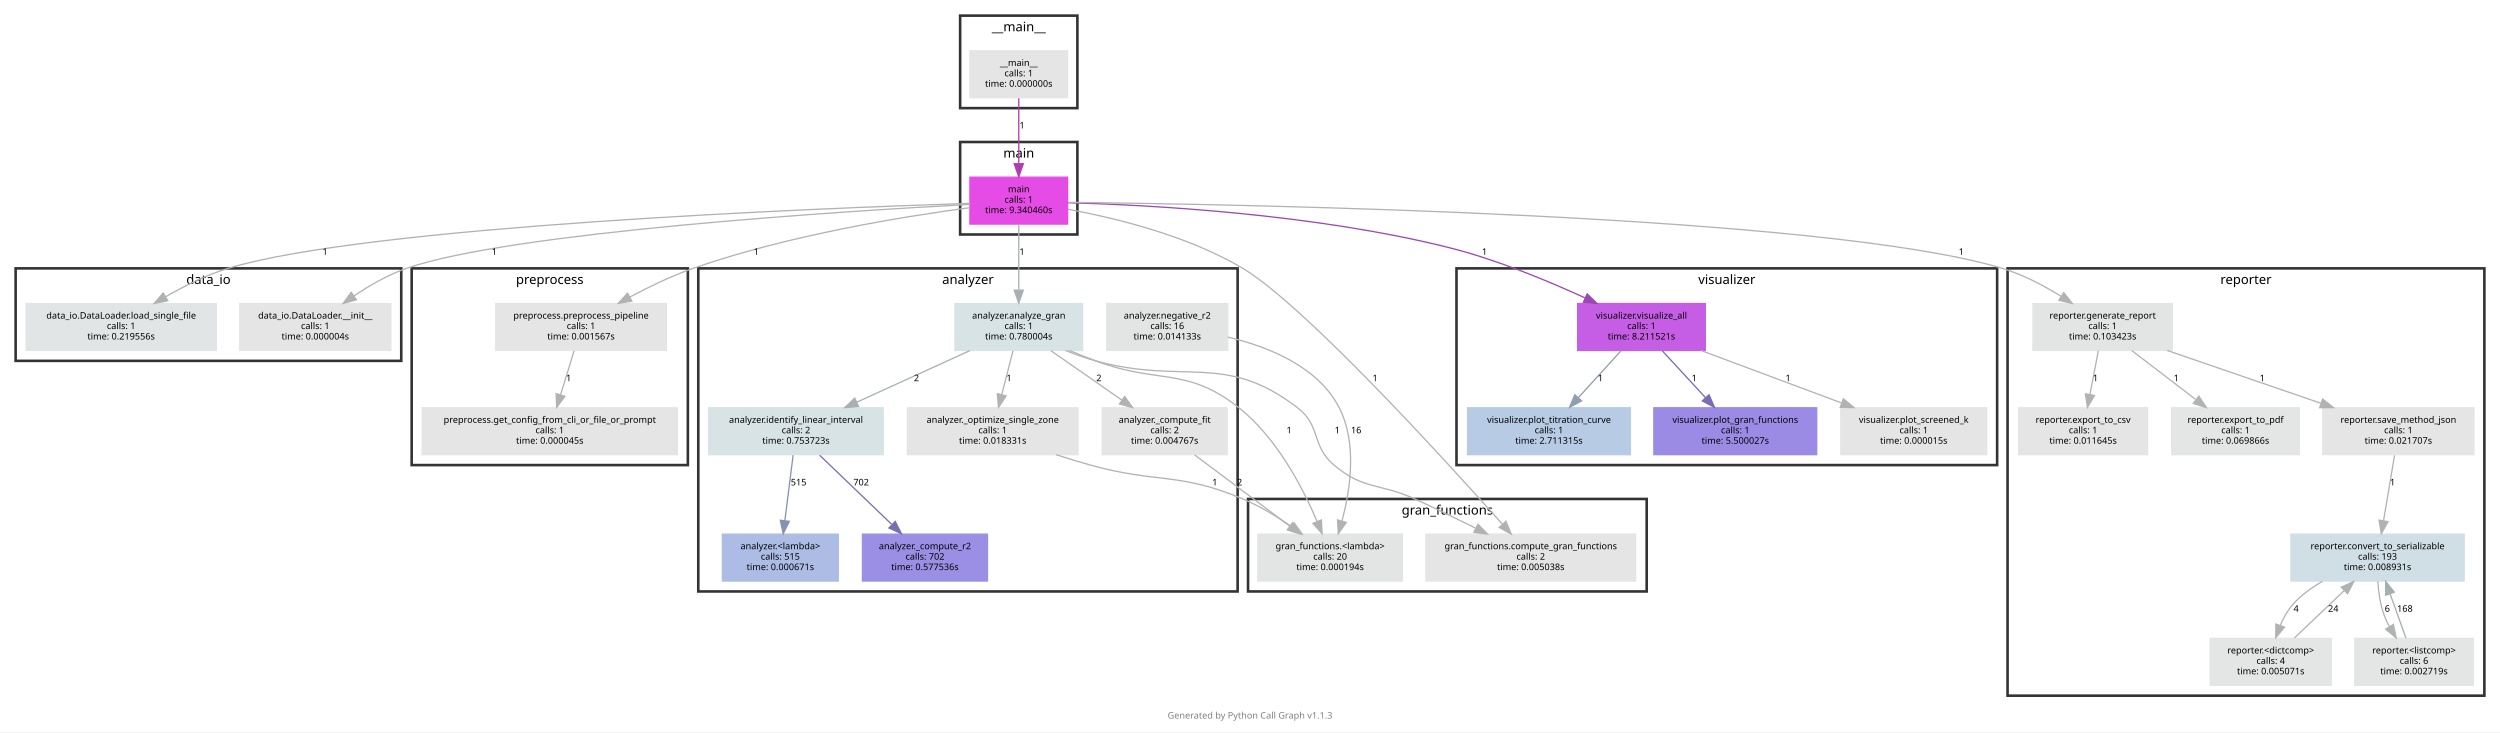
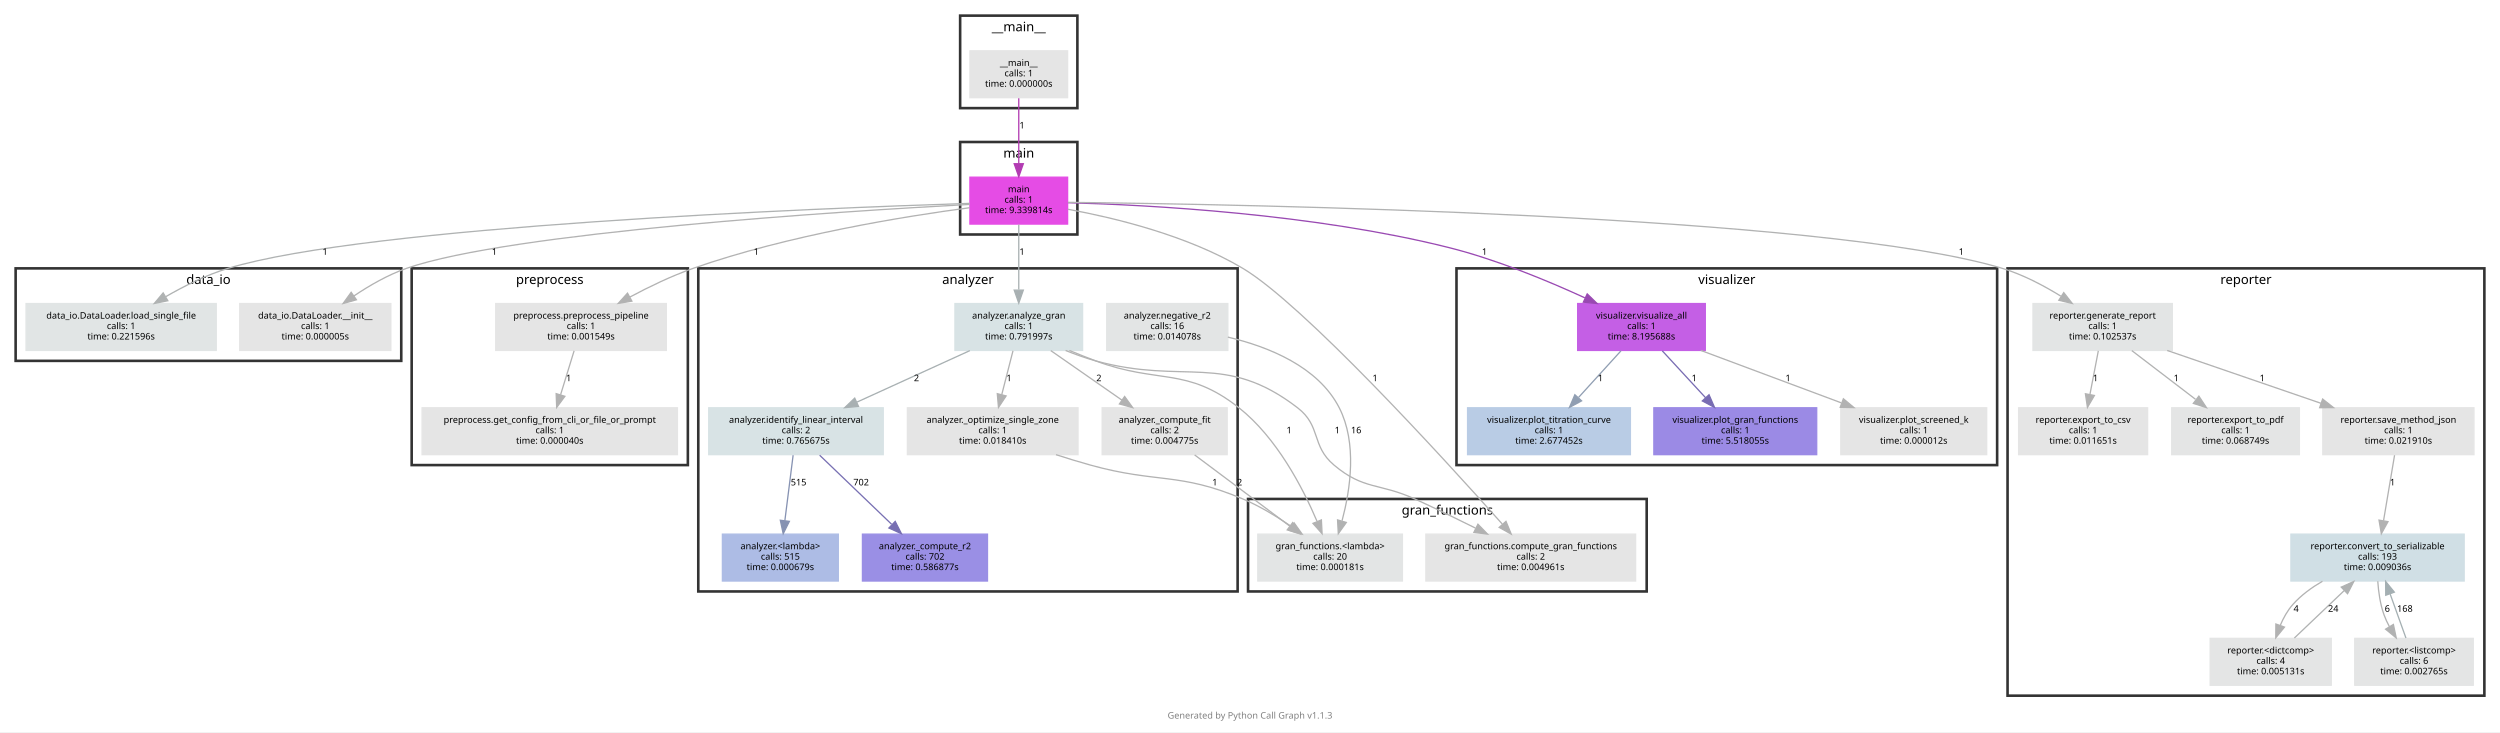
<svg xmlns="http://www.w3.org/2000/svg" width="1919pt" height="562pt" viewBox="0.00 0.00 1919.00 562.00">
  <g id="graph0" class="graph" transform="scale(1 1) rotate(0) translate(4 558)">
    <polygon fill="white" stroke="transparent" points="-4,4 -4,-558 1915,-558 1915,4 -4,4" />
    <text text-anchor="middle" x="955.5" y="-6.4" font-family="Verdana" font-size="7.00" fill="#000000" fill-opacity="0.498">Generated by Python Call Graph v1.1.3</text>
    <g id="clust1" class="cluster">
      <polygon fill="none" stroke="#000000" stroke-width="2" stroke-opacity="0.8" points="733,-475 733,-546 823,-546 823,-475 733,-475" />
      <text text-anchor="middle" x="778" y="-534" font-family="Verdana" font-size="10.00">__main__</text>
    </g>
    <g id="clust2" class="cluster">
      <polygon fill="none" stroke="#000000" stroke-width="2" stroke-opacity="0.8" points="733,-378 733,-449 823,-449 823,-378 733,-378" />
      <text text-anchor="middle" x="778" y="-437" font-family="Verdana" font-size="10.00">main</text>
    </g>
    <g id="clust3" class="cluster">
      <polygon fill="none" stroke="#000000" stroke-width="2" stroke-opacity="0.8" points="8,-281 8,-352 304,-352 304,-281 8,-281" />
      <text text-anchor="middle" x="156" y="-340" font-family="Verdana" font-size="10.00">data_io</text>
    </g>
    <g id="clust4" class="cluster">
      <polygon fill="none" stroke="#000000" stroke-width="2" stroke-opacity="0.8" points="312,-201 312,-352 524,-352 524,-201 312,-201" />
      <text text-anchor="middle" x="418" y="-340" font-family="Verdana" font-size="10.00">preprocess</text>
    </g>
    <g id="clust5" class="cluster">
      <polygon fill="none" stroke="#000000" stroke-width="2" stroke-opacity="0.8" points="954,-104 954,-175 1260,-175 1260,-104 954,-104" />
      <text text-anchor="middle" x="1107" y="-163" font-family="Verdana" font-size="10.00">gran_functions</text>
    </g>
    <g id="clust6" class="cluster">
      <polygon fill="none" stroke="#000000" stroke-width="2" stroke-opacity="0.8" points="532,-104 532,-352 946,-352 946,-104 532,-104" />
      <text text-anchor="middle" x="739" y="-340" font-family="Verdana" font-size="10.00">analyzer</text>
    </g>
    <g id="clust7" class="cluster">
      <polygon fill="none" stroke="#000000" stroke-width="2" stroke-opacity="0.8" points="1114,-201 1114,-352 1529,-352 1529,-201 1114,-201" />
      <text text-anchor="middle" x="1321.5" y="-340" font-family="Verdana" font-size="10.00">visualizer</text>
    </g>
    <g id="clust8" class="cluster">
      <polygon fill="none" stroke="#000000" stroke-width="2" stroke-opacity="0.8" points="1537,-24 1537,-352 1903,-352 1903,-24 1537,-24" />
      <text text-anchor="middle" x="1720" y="-340" font-family="Verdana" font-size="10.00">reporter</text>
    </g>
    <g id="node1" class="node">
      <polygon fill="#e5e5e5" stroke="#e5e5e5" points="815.5,-519 740.5,-519 740.5,-483 815.5,-483 815.5,-519" />
      <text text-anchor="middle" x="778" y="-507.4" font-family="Verdana" font-size="7.00" fill="#000000">__main__</text>
      <text text-anchor="middle" x="778" y="-499.4" font-family="Verdana" font-size="7.00" fill="#000000">calls: 1</text>
      <text text-anchor="middle" x="778" y="-491.4" font-family="Verdana" font-size="7.00" fill="#000000">time: 0.000000s</text>
    </g>
    <g id="node2" class="node">
      <polygon fill="#e54ce5" stroke="#e54ce5" points="815.5,-422 740.5,-422 740.5,-386 815.5,-386 815.5,-422" />
      <text text-anchor="middle" x="778" y="-410.4" font-family="Verdana" font-size="7.00" fill="#000000">main</text>
      <text text-anchor="middle" x="778" y="-402.4" font-family="Verdana" font-size="7.00" fill="#000000">calls: 1</text>
-       <text text-anchor="middle" x="778" y="-394.4" font-family="Verdana" font-size="7.00" fill="#000000">time: 9.340460s</text>
+       <text text-anchor="middle" x="778" y="-394.4" font-family="Verdana" font-size="7.00" fill="#000000">time: 9.339814s</text>
    </g>
    <g id="edge1" class="edge">
      <path fill="none" stroke="#b23bb2" d="M778,-482.58C778,-468.65 778,-448.86 778,-432.76" />
      <polygon fill="#b23bb2" stroke="#b23bb2" points="781.5,-432.31 778,-422.31 774.5,-432.31 781.5,-432.31" />
      <text text-anchor="middle" x="780.5" y="-459.4" font-family="Verdana" font-size="7.00" fill="#000000">1</text>
    </g>
    <g id="node3" class="node">
      <polygon fill="#e5e5e5" stroke="#e5e5e5" points="296,-325 180,-325 180,-289 296,-289 296,-325" />
      <text text-anchor="middle" x="238" y="-313.4" font-family="Verdana" font-size="7.00" fill="#000000">data_io.DataLoader.__init__</text>
      <text text-anchor="middle" x="238" y="-305.4" font-family="Verdana" font-size="7.00" fill="#000000">calls: 1</text>
-       <text text-anchor="middle" x="238" y="-297.4" font-family="Verdana" font-size="7.00" fill="#000000">time: 0.000004s</text>
+       <text text-anchor="middle" x="238" y="-297.4" font-family="Verdana" font-size="7.00" fill="#000000">time: 0.000005s</text>
    </g>
    <g id="edge2" class="edge">
      <path fill="none" stroke="#b2b2b2" d="M740.35,-401.1C643.53,-395.87 387.85,-379.76 308,-352 293.82,-347.07 279.54,-338.82 267.61,-330.79" />
      <polygon fill="#b2b2b2" stroke="#b2b2b2" points="269.57,-327.89 259.37,-325.03 265.56,-333.63 269.57,-327.89" />
      <text text-anchor="middle" x="375.5" y="-362.4" font-family="Verdana" font-size="7.00" fill="#000000">1</text>
    </g>
    <g id="node4" class="node">
      <polygon fill="#e1e5e5" stroke="#e1e5e5" points="162,-325 16,-325 16,-289 162,-289 162,-325" />
      <text text-anchor="middle" x="89" y="-313.4" font-family="Verdana" font-size="7.00" fill="#000000">data_io.DataLoader.load_single_file</text>
      <text text-anchor="middle" x="89" y="-305.4" font-family="Verdana" font-size="7.00" fill="#000000">calls: 1</text>
-       <text text-anchor="middle" x="89" y="-297.4" font-family="Verdana" font-size="7.00" fill="#000000">time: 0.219556s</text>
+       <text text-anchor="middle" x="89" y="-297.4" font-family="Verdana" font-size="7.00" fill="#000000">time: 0.221596s</text>
    </g>
    <g id="edge3" class="edge">
      <path fill="none" stroke="#afb2b2" d="M740.28,-401.9C624.97,-398.2 278.4,-384.58 171,-352 154.51,-347 137.53,-338.53 123.33,-330.35" />
      <polygon fill="#afb2b2" stroke="#afb2b2" points="124.82,-327.16 114.43,-325.05 121.24,-333.17 124.82,-327.16" />
      <text text-anchor="middle" x="245.5" y="-362.4" font-family="Verdana" font-size="7.00" fill="#000000">1</text>
    </g>
    <g id="node5" class="node">
      <polygon fill="#e5e5e5" stroke="#e5e5e5" points="507.5,-325 376.5,-325 376.5,-289 507.5,-289 507.5,-325" />
      <text text-anchor="middle" x="442" y="-313.4" font-family="Verdana" font-size="7.00" fill="#000000">preprocess.preprocess_pipeline</text>
      <text text-anchor="middle" x="442" y="-305.4" font-family="Verdana" font-size="7.00" fill="#000000">calls: 1</text>
-       <text text-anchor="middle" x="442" y="-297.4" font-family="Verdana" font-size="7.00" fill="#000000">time: 0.001567s</text>
+       <text text-anchor="middle" x="442" y="-297.4" font-family="Verdana" font-size="7.00" fill="#000000">time: 0.001549s</text>
    </g>
    <g id="edge4" class="edge">
      <path fill="none" stroke="#b2b2b2" d="M740.3,-398.56C690.61,-391.97 600.95,-377.56 528,-352 511.49,-346.21 494.15,-337.83 479.4,-329.94" />
      <polygon fill="#b2b2b2" stroke="#b2b2b2" points="481.03,-326.84 470.58,-325.11 477.67,-332.98 481.03,-326.84" />
      <text text-anchor="middle" x="576.5" y="-362.4" font-family="Verdana" font-size="7.00" fill="#000000">1</text>
    </g>
    <g id="node7" class="node">
      <polygon fill="#e5e5e5" stroke="#e5e5e5" points="1251.5,-148 1090.5,-148 1090.5,-112 1251.5,-112 1251.5,-148" />
      <text text-anchor="middle" x="1171" y="-136.4" font-family="Verdana" font-size="7.00" fill="#000000">gran_functions.compute_gran_functions</text>
      <text text-anchor="middle" x="1171" y="-128.4" font-family="Verdana" font-size="7.00" fill="#000000">calls: 2</text>
-       <text text-anchor="middle" x="1171" y="-120.4" font-family="Verdana" font-size="7.00" fill="#000000">time: 0.005038s</text>
+       <text text-anchor="middle" x="1171" y="-120.4" font-family="Verdana" font-size="7.00" fill="#000000">time: 0.004961s</text>
    </g>
    <g id="edge5" class="edge">
      <path fill="none" stroke="#b2b2b2" d="M815.73,-397.37C852.1,-390.7 907.71,-377.17 950,-352 996.14,-324.54 1103.03,-207.45 1149.16,-155.73" />
      <polygon fill="#b2b2b2" stroke="#b2b2b2" points="1151.99,-157.81 1156.02,-148.01 1146.76,-153.16 1151.99,-157.81" />
      <text text-anchor="middle" x="1051.5" y="-265.4" font-family="Verdana" font-size="7.00" fill="#000000">1</text>
    </g>
    <g id="node9" class="node">
      <polygon fill="#d8e3e5" stroke="#d8e3e5" points="827,-325 729,-325 729,-289 827,-289 827,-325" />
      <text text-anchor="middle" x="778" y="-313.4" font-family="Verdana" font-size="7.00" fill="#000000">analyzer.analyze_gran</text>
      <text text-anchor="middle" x="778" y="-305.4" font-family="Verdana" font-size="7.00" fill="#000000">calls: 1</text>
-       <text text-anchor="middle" x="778" y="-297.4" font-family="Verdana" font-size="7.00" fill="#000000">time: 0.780004s</text>
+       <text text-anchor="middle" x="778" y="-297.4" font-family="Verdana" font-size="7.00" fill="#000000">time: 0.791997s</text>
    </g>
    <g id="edge6" class="edge">
      <path fill="none" stroke="#a8b0b2" d="M778,-385.58C778,-371.65 778,-351.86 778,-335.76" />
      <polygon fill="#a8b0b2" stroke="#a8b0b2" points="781.5,-335.31 778,-325.31 774.5,-335.31 781.5,-335.31" />
      <text text-anchor="middle" x="780.5" y="-362.4" font-family="Verdana" font-size="7.00" fill="#000000">1</text>
    </g>
    <g id="node16" class="node">
-       <polygon fill="#c55ee5" stroke="#c55ee5" points="1305,-325 1207,-325 1207,-289 1305,-289 1305,-325" />
+       <polygon fill="#c45fe5" stroke="#c45fe5" points="1305,-325 1207,-325 1207,-289 1305,-289 1305,-325" />
      <text text-anchor="middle" x="1256" y="-313.4" font-family="Verdana" font-size="7.00" fill="#000000">visualizer.visualize_all</text>
      <text text-anchor="middle" x="1256" y="-305.4" font-family="Verdana" font-size="7.00" fill="#000000">calls: 1</text>
-       <text text-anchor="middle" x="1256" y="-297.4" font-family="Verdana" font-size="7.00" fill="#000000">time: 8.211521s</text>
+       <text text-anchor="middle" x="1256" y="-297.4" font-family="Verdana" font-size="7.00" fill="#000000">time: 8.195688s</text>
    </g>
    <g id="edge7" class="edge">
      <path fill="none" stroke="#9949b2" d="M815.71,-402.41C877.63,-400.68 1004.33,-393.97 1108,-368 1144.37,-358.89 1183.6,-342.67 1212.54,-329.38" />
      <polygon fill="#9949b2" stroke="#9949b2" points="1214.35,-332.4 1221.93,-325.01 1211.39,-326.06 1214.35,-332.4" />
      <text text-anchor="middle" x="1135.5" y="-362.4" font-family="Verdana" font-size="7.00" fill="#000000">1</text>
    </g>
    <g id="node20" class="node">
      <polygon fill="#e3e5e5" stroke="#e3e5e5" points="1663.5,-325 1556.5,-325 1556.5,-289 1663.5,-289 1663.5,-325" />
      <text text-anchor="middle" x="1610" y="-313.4" font-family="Verdana" font-size="7.00" fill="#000000">reporter.generate_report</text>
      <text text-anchor="middle" x="1610" y="-305.4" font-family="Verdana" font-size="7.00" fill="#000000">calls: 1</text>
-       <text text-anchor="middle" x="1610" y="-297.4" font-family="Verdana" font-size="7.00" fill="#000000">time: 0.103423s</text>
+       <text text-anchor="middle" x="1610" y="-297.4" font-family="Verdana" font-size="7.00" fill="#000000">time: 0.102537s</text>
    </g>
    <g id="edge8" class="edge">
      <path fill="none" stroke="#b1b2b2" d="M815.73,-402.68C948.94,-401.2 1396.55,-393.21 1533,-352 1548.69,-347.26 1564.64,-338.86 1577.93,-330.66" />
      <polygon fill="#b1b2b2" stroke="#b1b2b2" points="1580.13,-333.4 1586.66,-325.06 1576.36,-327.51 1580.13,-333.4" />
      <text text-anchor="middle" x="1501.5" y="-362.4" font-family="Verdana" font-size="7.00" fill="#000000">1</text>
    </g>
    <g id="node6" class="node">
      <polygon fill="#e5e5e5" stroke="#e5e5e5" points="516,-245 320,-245 320,-209 516,-209 516,-245" />
      <text text-anchor="middle" x="418" y="-233.4" font-family="Verdana" font-size="7.00" fill="#000000">preprocess.get_config_from_cli_or_file_or_prompt</text>
      <text text-anchor="middle" x="418" y="-225.4" font-family="Verdana" font-size="7.00" fill="#000000">calls: 1</text>
-       <text text-anchor="middle" x="418" y="-217.4" font-family="Verdana" font-size="7.00" fill="#000000">time: 0.000045s</text>
+       <text text-anchor="middle" x="418" y="-217.4" font-family="Verdana" font-size="7.00" fill="#000000">time: 0.000040s</text>
    </g>
    <g id="edge9" class="edge">
      <path fill="none" stroke="#b2b2b2" d="M436.67,-288.69C433.63,-278.79 429.74,-266.16 426.31,-254.99" />
      <polygon fill="#b2b2b2" stroke="#b2b2b2" points="429.6,-253.79 423.31,-245.26 422.91,-255.85 429.6,-253.79" />
      <text text-anchor="middle" x="432.5" y="-265.4" font-family="Verdana" font-size="7.00" fill="#000000">1</text>
    </g>
    <g id="node8" class="node">
      <polygon fill="#e3e5e5" stroke="#e3e5e5" points="1072.5,-148 961.5,-148 961.5,-112 1072.5,-112 1072.5,-148" />
      <text text-anchor="middle" x="1017" y="-136.4" font-family="Verdana" font-size="7.00" fill="#000000">gran_functions.&lt;lambda&gt;</text>
      <text text-anchor="middle" x="1017" y="-128.4" font-family="Verdana" font-size="7.00" fill="#000000">calls: 20</text>
-       <text text-anchor="middle" x="1017" y="-120.4" font-family="Verdana" font-size="7.00" fill="#000000">time: 0.000194s</text>
+       <text text-anchor="middle" x="1017" y="-120.4" font-family="Verdana" font-size="7.00" fill="#000000">time: 0.000181s</text>
    </g>
    <g id="edge10" class="edge">
      <path fill="none" stroke="#b2b2b2" d="M813.97,-288.98C821.45,-285.95 829.38,-283.1 837,-281 905.19,-262.24 935.94,-288.11 992,-245 1010.37,-230.87 1002.28,-215.94 1020,-201 1042.84,-181.74 1054.82,-187.4 1082,-175 1097.31,-168.01 1113.88,-159.96 1128.53,-152.66" />
      <polygon fill="#b2b2b2" stroke="#b2b2b2" points="1130.47,-155.61 1137.85,-148 1127.34,-149.35 1130.47,-155.61" />
      <text text-anchor="middle" x="1022.5" y="-225.4" font-family="Verdana" font-size="7.00" fill="#000000">1</text>
    </g>
    <g id="edge14" class="edge">
      <path fill="none" stroke="#b2b2b2" d="M816.85,-288.99C823.53,-286.22 830.44,-283.46 837,-281 885.17,-262.95 906.62,-276.87 947,-245 975.97,-222.13 995.95,-183.73 1006.93,-157.89" />
      <polygon fill="#b2b2b2" stroke="#b2b2b2" points="1010.3,-158.91 1010.83,-148.33 1003.81,-156.27 1010.3,-158.91" />
      <text text-anchor="middle" x="985.5" y="-225.4" font-family="Verdana" font-size="7.00" fill="#000000">1</text>
    </g>
    <g id="node10" class="node">
      <polygon fill="#d8e3e5" stroke="#d8e3e5" points="674,-245 540,-245 540,-209 674,-209 674,-245" />
      <text text-anchor="middle" x="607" y="-233.4" font-family="Verdana" font-size="7.00" fill="#000000">analyzer.identify_linear_interval</text>
      <text text-anchor="middle" x="607" y="-225.4" font-family="Verdana" font-size="7.00" fill="#000000">calls: 2</text>
-       <text text-anchor="middle" x="607" y="-217.4" font-family="Verdana" font-size="7.00" fill="#000000">time: 0.753723s</text>
+       <text text-anchor="middle" x="607" y="-217.4" font-family="Verdana" font-size="7.00" fill="#000000">time: 0.765675s</text>
    </g>
    <g id="edge11" class="edge">
      <path fill="none" stroke="#a8b0b2" d="M740.47,-288.88C714.97,-277.25 681.05,-261.78 653.78,-249.34" />
      <polygon fill="#a8b0b2" stroke="#a8b0b2" points="654.99,-246.04 644.44,-245.08 652.08,-252.41 654.99,-246.04" />
      <text text-anchor="middle" x="699.5" y="-265.4" font-family="Verdana" font-size="7.00" fill="#000000">2</text>
    </g>
    <g id="node13" class="node">
      <polygon fill="#e5e5e5" stroke="#e5e5e5" points="938,-245 842,-245 842,-209 938,-209 938,-245" />
      <text text-anchor="middle" x="890" y="-233.4" font-family="Verdana" font-size="7.00" fill="#000000">analyzer._compute_fit</text>
      <text text-anchor="middle" x="890" y="-225.4" font-family="Verdana" font-size="7.00" fill="#000000">calls: 2</text>
-       <text text-anchor="middle" x="890" y="-217.4" font-family="Verdana" font-size="7.00" fill="#000000">time: 0.004767s</text>
+       <text text-anchor="middle" x="890" y="-217.4" font-family="Verdana" font-size="7.00" fill="#000000">time: 0.004775s</text>
    </g>
    <g id="edge12" class="edge">
      <path fill="none" stroke="#b2b2b2" d="M802.58,-288.88C818.63,-277.71 839.76,-262.99 857.24,-250.82" />
      <polygon fill="#b2b2b2" stroke="#b2b2b2" points="859.27,-253.66 865.48,-245.08 855.27,-247.92 859.27,-253.66" />
      <text text-anchor="middle" x="839.5" y="-265.4" font-family="Verdana" font-size="7.00" fill="#000000">2</text>
    </g>
    <g id="node14" class="node">
      <polygon fill="#e5e5e5" stroke="#e5e5e5" points="823.5,-245 692.5,-245 692.5,-209 823.5,-209 823.5,-245" />
      <text text-anchor="middle" x="758" y="-233.4" font-family="Verdana" font-size="7.00" fill="#000000">analyzer._optimize_single_zone</text>
      <text text-anchor="middle" x="758" y="-225.4" font-family="Verdana" font-size="7.00" fill="#000000">calls: 1</text>
-       <text text-anchor="middle" x="758" y="-217.4" font-family="Verdana" font-size="7.00" fill="#000000">time: 0.018331s</text>
+       <text text-anchor="middle" x="758" y="-217.4" font-family="Verdana" font-size="7.00" fill="#000000">time: 0.018410s</text>
    </g>
    <g id="edge13" class="edge">
      <path fill="none" stroke="#b2b2b2" d="M773.56,-288.69C771.02,-278.79 767.79,-266.16 764.92,-254.99" />
      <polygon fill="#b2b2b2" stroke="#b2b2b2" points="768.3,-254.08 762.43,-245.26 761.52,-255.82 768.3,-254.08" />
      <text text-anchor="middle" x="770.5" y="-265.4" font-family="Verdana" font-size="7.00" fill="#000000">1</text>
    </g>
    <g id="node11" class="node">
      <polygon fill="#9a8fe5" stroke="#9a8fe5" points="754,-148 658,-148 658,-112 754,-112 754,-148" />
      <text text-anchor="middle" x="706" y="-136.4" font-family="Verdana" font-size="7.00" fill="#000000">analyzer._compute_r2</text>
      <text text-anchor="middle" x="706" y="-128.4" font-family="Verdana" font-size="7.00" fill="#000000">calls: 702</text>
-       <text text-anchor="middle" x="706" y="-120.4" font-family="Verdana" font-size="7.00" fill="#000000">time: 0.577536s</text>
+       <text text-anchor="middle" x="706" y="-120.4" font-family="Verdana" font-size="7.00" fill="#000000">time: 0.586877s</text>
    </g>
    <g id="edge15" class="edge">
      <path fill="none" stroke="#776fb2" d="M625.16,-208.58C640.65,-193.71 663.1,-172.17 680.41,-155.56" />
      <polygon fill="#776fb2" stroke="#776fb2" points="683.16,-157.76 687.96,-148.31 678.32,-152.71 683.16,-157.76" />
      <text text-anchor="middle" x="657" y="-185.4" font-family="Verdana" font-size="7.00" fill="#000000">702</text>
    </g>
    <g id="node12" class="node">
      <polygon fill="#adbce5" stroke="#adbce5" points="639.5,-148 550.5,-148 550.5,-112 639.5,-112 639.5,-148" />
      <text text-anchor="middle" x="595" y="-136.4" font-family="Verdana" font-size="7.00" fill="#000000">analyzer.&lt;lambda&gt;</text>
      <text text-anchor="middle" x="595" y="-128.4" font-family="Verdana" font-size="7.00" fill="#000000">calls: 515</text>
-       <text text-anchor="middle" x="595" y="-120.4" font-family="Verdana" font-size="7.00" fill="#000000">time: 0.000671s</text>
+       <text text-anchor="middle" x="595" y="-120.4" font-family="Verdana" font-size="7.00" fill="#000000">time: 0.000679s</text>
    </g>
    <g id="edge16" class="edge">
      <path fill="none" stroke="#8692b2" d="M604.8,-208.58C603.02,-194.51 600.49,-174.48 598.45,-158.29" />
      <polygon fill="#8692b2" stroke="#8692b2" points="601.91,-157.8 597.19,-148.31 594.97,-158.67 601.91,-157.8" />
      <text text-anchor="middle" x="609" y="-185.4" font-family="Verdana" font-size="7.00" fill="#000000">515</text>
    </g>
    <g id="edge17" class="edge">
      <path fill="none" stroke="#b2b2b2" d="M913,-208.8C933.41,-193.53 963.4,-171.1 985.93,-154.24" />
      <polygon fill="#b2b2b2" stroke="#b2b2b2" points="988.26,-156.87 994.17,-148.08 984.07,-151.26 988.26,-156.87" />
      <text text-anchor="middle" x="947.5" y="-185.4" font-family="Verdana" font-size="7.00" fill="#000000">2</text>
    </g>
    <g id="edge19" class="edge">
      <path fill="none" stroke="#b2b2b2" d="M806.59,-208.99C815.34,-206.17 824.4,-203.38 833,-201 884.34,-186.78 900.93,-195.74 950,-175 962.85,-169.57 975.9,-161.65 987.03,-154.02" />
      <polygon fill="#b2b2b2" stroke="#b2b2b2" points="989.37,-156.65 995.51,-148.02 985.32,-150.94 989.37,-156.65" />
      <text text-anchor="middle" x="928.5" y="-185.4" font-family="Verdana" font-size="7.00" fill="#000000">1</text>
    </g>
    <g id="node15" class="node">
      <polygon fill="#e3e5e5" stroke="#e3e5e5" points="938.5,-325 845.5,-325 845.5,-289 938.5,-289 938.5,-325" />
      <text text-anchor="middle" x="892" y="-313.4" font-family="Verdana" font-size="7.00" fill="#000000">analyzer.negative_r2</text>
      <text text-anchor="middle" x="892" y="-305.4" font-family="Verdana" font-size="7.00" fill="#000000">calls: 16</text>
-       <text text-anchor="middle" x="892" y="-297.4" font-family="Verdana" font-size="7.00" fill="#000000">time: 0.014133s</text>
+       <text text-anchor="middle" x="892" y="-297.4" font-family="Verdana" font-size="7.00" fill="#000000">time: 0.014078s</text>
    </g>
    <g id="edge18" class="edge">
      <path fill="none" stroke="#b1b2b2" d="M938.5,-299.24C969.67,-291.87 1007.85,-276.58 1024,-245 1037.84,-217.93 1032.59,-182.4 1026.16,-158.25" />
      <polygon fill="#b1b2b2" stroke="#b1b2b2" points="1029.43,-156.96 1023.28,-148.34 1022.71,-158.92 1029.43,-156.96" />
      <text text-anchor="middle" x="1037" y="-225.4" font-family="Verdana" font-size="7.00" fill="#000000">16</text>
    </g>
    <g id="node17" class="node">
-       <polygon fill="#b8cbe5" stroke="#b8cbe5" points="1247.5,-245 1122.5,-245 1122.5,-209 1247.5,-209 1247.5,-245" />
+       <polygon fill="#b9cce5" stroke="#b9cce5" points="1247.5,-245 1122.5,-245 1122.5,-209 1247.5,-209 1247.5,-245" />
      <text text-anchor="middle" x="1185" y="-233.4" font-family="Verdana" font-size="7.00" fill="#000000">visualizer.plot_titration_curve</text>
      <text text-anchor="middle" x="1185" y="-225.4" font-family="Verdana" font-size="7.00" fill="#000000">calls: 1</text>
-       <text text-anchor="middle" x="1185" y="-217.4" font-family="Verdana" font-size="7.00" fill="#000000">time: 2.711315s</text>
+       <text text-anchor="middle" x="1185" y="-217.4" font-family="Verdana" font-size="7.00" fill="#000000">time: 2.677452s</text>
    </g>
    <g id="edge20" class="edge">
-       <path fill="none" stroke="#8f9eb2" d="M1240.24,-288.69C1230.68,-278.19 1218.32,-264.61 1207.72,-252.96" />
-       <polygon fill="#8f9eb2" stroke="#8f9eb2" points="1210.03,-250.3 1200.71,-245.26 1204.86,-255.01 1210.03,-250.3" />
+       <path fill="none" stroke="#909eb2" d="M1240.24,-288.69C1230.68,-278.19 1218.32,-264.61 1207.72,-252.96" />
+       <polygon fill="#909eb2" stroke="#909eb2" points="1210.03,-250.3 1200.71,-245.26 1204.86,-255.01 1210.03,-250.3" />
      <text text-anchor="middle" x="1224.5" y="-265.4" font-family="Verdana" font-size="7.00" fill="#000000">1</text>
    </g>
    <g id="node18" class="node">
-       <polygon fill="#9b8be5" stroke="#9b8be5" points="1390.5,-245 1265.5,-245 1265.5,-209 1390.5,-209 1390.5,-245" />
+       <polygon fill="#9b8ae5" stroke="#9b8ae5" points="1390.5,-245 1265.5,-245 1265.5,-209 1390.5,-209 1390.5,-245" />
      <text text-anchor="middle" x="1328" y="-233.4" font-family="Verdana" font-size="7.00" fill="#000000">visualizer.plot_gran_functions</text>
      <text text-anchor="middle" x="1328" y="-225.4" font-family="Verdana" font-size="7.00" fill="#000000">calls: 1</text>
-       <text text-anchor="middle" x="1328" y="-217.4" font-family="Verdana" font-size="7.00" fill="#000000">time: 5.500027s</text>
+       <text text-anchor="middle" x="1328" y="-217.4" font-family="Verdana" font-size="7.00" fill="#000000">time: 5.518055s</text>
    </g>
    <g id="edge21" class="edge">
      <path fill="none" stroke="#786cb2" d="M1271.98,-288.69C1281.77,-278.09 1294.45,-264.35 1305.27,-252.62" />
      <polygon fill="#786cb2" stroke="#786cb2" points="1307.85,-254.98 1312.07,-245.26 1302.71,-250.24 1307.85,-254.98" />
      <text text-anchor="middle" x="1296.5" y="-265.4" font-family="Verdana" font-size="7.00" fill="#000000">1</text>
    </g>
    <g id="node19" class="node">
      <polygon fill="#e5e5e5" stroke="#e5e5e5" points="1521,-245 1409,-245 1409,-209 1521,-209 1521,-245" />
      <text text-anchor="middle" x="1465" y="-233.4" font-family="Verdana" font-size="7.00" fill="#000000">visualizer.plot_screened_k</text>
      <text text-anchor="middle" x="1465" y="-225.4" font-family="Verdana" font-size="7.00" fill="#000000">calls: 1</text>
-       <text text-anchor="middle" x="1465" y="-217.4" font-family="Verdana" font-size="7.00" fill="#000000">time: 0.000015s</text>
+       <text text-anchor="middle" x="1465" y="-217.4" font-family="Verdana" font-size="7.00" fill="#000000">time: 0.000012s</text>
    </g>
    <g id="edge22" class="edge">
      <path fill="none" stroke="#b2b2b2" d="M1301.61,-288.98C1333.31,-277.15 1375.75,-261.31 1409.43,-248.74" />
      <polygon fill="#b2b2b2" stroke="#b2b2b2" points="1410.98,-251.89 1419.13,-245.12 1408.54,-245.34 1410.98,-251.89" />
      <text text-anchor="middle" x="1368.5" y="-265.4" font-family="Verdana" font-size="7.00" fill="#000000">1</text>
    </g>
    <g id="node21" class="node">
      <polygon fill="#e5e5e5" stroke="#e5e5e5" points="1644.5,-245 1545.5,-245 1545.5,-209 1644.5,-209 1644.5,-245" />
      <text text-anchor="middle" x="1595" y="-233.4" font-family="Verdana" font-size="7.00" fill="#000000">reporter.export_to_csv</text>
      <text text-anchor="middle" x="1595" y="-225.4" font-family="Verdana" font-size="7.00" fill="#000000">calls: 1</text>
-       <text text-anchor="middle" x="1595" y="-217.4" font-family="Verdana" font-size="7.00" fill="#000000">time: 0.011645s</text>
+       <text text-anchor="middle" x="1595" y="-217.4" font-family="Verdana" font-size="7.00" fill="#000000">time: 0.011651s</text>
    </g>
    <g id="edge23" class="edge">
      <path fill="none" stroke="#b2b2b2" d="M1606.67,-288.69C1604.79,-278.89 1602.39,-266.42 1600.26,-255.33" />
      <polygon fill="#b2b2b2" stroke="#b2b2b2" points="1603.65,-254.42 1598.32,-245.26 1596.77,-255.74 1603.65,-254.42" />
      <text text-anchor="middle" x="1604.5" y="-265.4" font-family="Verdana" font-size="7.00" fill="#000000">1</text>
    </g>
    <g id="node22" class="node">
      <polygon fill="#e4e5e5" stroke="#e4e5e5" points="1761,-245 1663,-245 1663,-209 1761,-209 1761,-245" />
      <text text-anchor="middle" x="1712" y="-233.4" font-family="Verdana" font-size="7.00" fill="#000000">reporter.export_to_pdf</text>
      <text text-anchor="middle" x="1712" y="-225.4" font-family="Verdana" font-size="7.00" fill="#000000">calls: 1</text>
-       <text text-anchor="middle" x="1712" y="-217.4" font-family="Verdana" font-size="7.00" fill="#000000">time: 0.069866s</text>
+       <text text-anchor="middle" x="1712" y="-217.4" font-family="Verdana" font-size="7.00" fill="#000000">time: 0.068749s</text>
    </g>
    <g id="edge24" class="edge">
      <path fill="none" stroke="#b1b2b2" d="M1632.38,-288.88C1646.73,-277.91 1665.55,-263.52 1681.29,-251.48" />
      <polygon fill="#b1b2b2" stroke="#b1b2b2" points="1683.85,-253.93 1689.67,-245.08 1679.6,-248.37 1683.85,-253.93" />
      <text text-anchor="middle" x="1666.5" y="-265.4" font-family="Verdana" font-size="7.00" fill="#000000">1</text>
    </g>
    <g id="node23" class="node">
      <polygon fill="#e5e5e5" stroke="#e5e5e5" points="1895,-245 1779,-245 1779,-209 1895,-209 1895,-245" />
      <text text-anchor="middle" x="1837" y="-233.4" font-family="Verdana" font-size="7.00" fill="#000000">reporter.save_method_json</text>
      <text text-anchor="middle" x="1837" y="-225.4" font-family="Verdana" font-size="7.00" fill="#000000">calls: 1</text>
-       <text text-anchor="middle" x="1837" y="-217.4" font-family="Verdana" font-size="7.00" fill="#000000">time: 0.021707s</text>
+       <text text-anchor="middle" x="1837" y="-217.4" font-family="Verdana" font-size="7.00" fill="#000000">time: 0.021910s</text>
    </g>
    <g id="edge25" class="edge">
      <path fill="none" stroke="#b2b2b2" d="M1659.54,-288.98C1694.26,-277.05 1740.85,-261.04 1777.58,-248.42" />
      <polygon fill="#b2b2b2" stroke="#b2b2b2" points="1778.86,-251.68 1787.18,-245.12 1776.58,-245.06 1778.86,-251.68" />
      <text text-anchor="middle" x="1732.5" y="-265.4" font-family="Verdana" font-size="7.00" fill="#000000">1</text>
    </g>
    <g id="node24" class="node">
      <polygon fill="#d0dfe5" stroke="#d0dfe5" points="1887.5,-148 1754.5,-148 1754.5,-112 1887.5,-112 1887.5,-148" />
      <text text-anchor="middle" x="1821" y="-136.4" font-family="Verdana" font-size="7.00" fill="#000000">reporter.convert_to_serializable</text>
      <text text-anchor="middle" x="1821" y="-128.4" font-family="Verdana" font-size="7.00" fill="#000000">calls: 193</text>
-       <text text-anchor="middle" x="1821" y="-120.4" font-family="Verdana" font-size="7.00" fill="#000000">time: 0.008931s</text>
+       <text text-anchor="middle" x="1821" y="-120.4" font-family="Verdana" font-size="7.00" fill="#000000">time: 0.009036s</text>
    </g>
    <g id="edge26" class="edge">
      <path fill="none" stroke="#b2b2b2" d="M1834.07,-208.58C1831.7,-194.51 1828.32,-174.48 1825.6,-158.29" />
      <polygon fill="#b2b2b2" stroke="#b2b2b2" points="1829.03,-157.59 1823.92,-148.31 1822.13,-158.76 1829.03,-157.59" />
      <text text-anchor="middle" x="1832.5" y="-185.4" font-family="Verdana" font-size="7.00" fill="#000000">1</text>
    </g>
    <g id="node25" class="node">
      <polygon fill="#e4e5e5" stroke="#e4e5e5" points="1785.5,-68 1692.5,-68 1692.5,-32 1785.5,-32 1785.5,-68" />
      <text text-anchor="middle" x="1739" y="-56.4" font-family="Verdana" font-size="7.00" fill="#000000">reporter.&lt;dictcomp&gt;</text>
      <text text-anchor="middle" x="1739" y="-48.4" font-family="Verdana" font-size="7.00" fill="#000000">calls: 4</text>
-       <text text-anchor="middle" x="1739" y="-40.4" font-family="Verdana" font-size="7.00" fill="#000000">time: 0.005071s</text>
+       <text text-anchor="middle" x="1739" y="-40.4" font-family="Verdana" font-size="7.00" fill="#000000">time: 0.005131s</text>
    </g>
    <g id="edge27" class="edge">
      <path fill="none" stroke="#b2b2b2" d="M1778.71,-111.83C1770.39,-107 1762.3,-101.09 1756,-94 1751.9,-89.39 1748.73,-83.67 1746.3,-77.92" />
      <polygon fill="#b2b2b2" stroke="#b2b2b2" points="1749.56,-76.64 1742.88,-68.42 1742.97,-79.01 1749.56,-76.64" />
      <text text-anchor="middle" x="1758.5" y="-88.4" font-family="Verdana" font-size="7.00" fill="#000000">4</text>
    </g>
    <g id="node26" class="node">
      <polygon fill="#e4e5e5" stroke="#e4e5e5" points="1894.5,-68 1803.5,-68 1803.5,-32 1894.5,-32 1894.5,-68" />
      <text text-anchor="middle" x="1849" y="-56.4" font-family="Verdana" font-size="7.00" fill="#000000">reporter.&lt;listcomp&gt;</text>
      <text text-anchor="middle" x="1849" y="-48.4" font-family="Verdana" font-size="7.00" fill="#000000">calls: 6</text>
-       <text text-anchor="middle" x="1849" y="-40.4" font-family="Verdana" font-size="7.00" fill="#000000">time: 0.002719s</text>
+       <text text-anchor="middle" x="1849" y="-40.4" font-family="Verdana" font-size="7.00" fill="#000000">time: 0.002765s</text>
    </g>
    <g id="edge28" class="edge">
      <path fill="none" stroke="#b1b2b2" d="M1821.18,-111.84C1821.72,-103.79 1823.02,-94.19 1826,-86 1827.12,-82.92 1828.55,-79.85 1830.16,-76.87" />
      <polygon fill="#b1b2b2" stroke="#b1b2b2" points="1833.16,-78.67 1835.35,-68.31 1827.17,-75.04 1833.16,-78.67" />
      <text text-anchor="middle" x="1828.5" y="-88.4" font-family="Verdana" font-size="7.00" fill="#000000">6</text>
    </g>
    <g id="edge29" class="edge">
      <path fill="none" stroke="#b0b2b2" d="M1757.15,-68.26C1768.39,-78.96 1783,-92.86 1795.41,-104.66" />
      <polygon fill="#b0b2b2" stroke="#b0b2b2" points="1793.14,-107.33 1802.8,-111.69 1797.97,-102.26 1793.14,-107.33" />
      <text text-anchor="middle" x="1787" y="-88.4" font-family="Verdana" font-size="7.00" fill="#000000">24</text>
    </g>
    <g id="edge30" class="edge">
      <path fill="none" stroke="#a4afb2" d="M1842.8,-68.26C1839.25,-78.15 1834.72,-90.78 1830.71,-101.95" />
      <polygon fill="#a4afb2" stroke="#a4afb2" points="1827.3,-101.09 1827.21,-111.69 1833.89,-103.46 1827.3,-101.09" />
      <text text-anchor="middle" x="1842" y="-88.4" font-family="Verdana" font-size="7.00" fill="#000000">168</text>
    </g>
  </g>
</svg>
